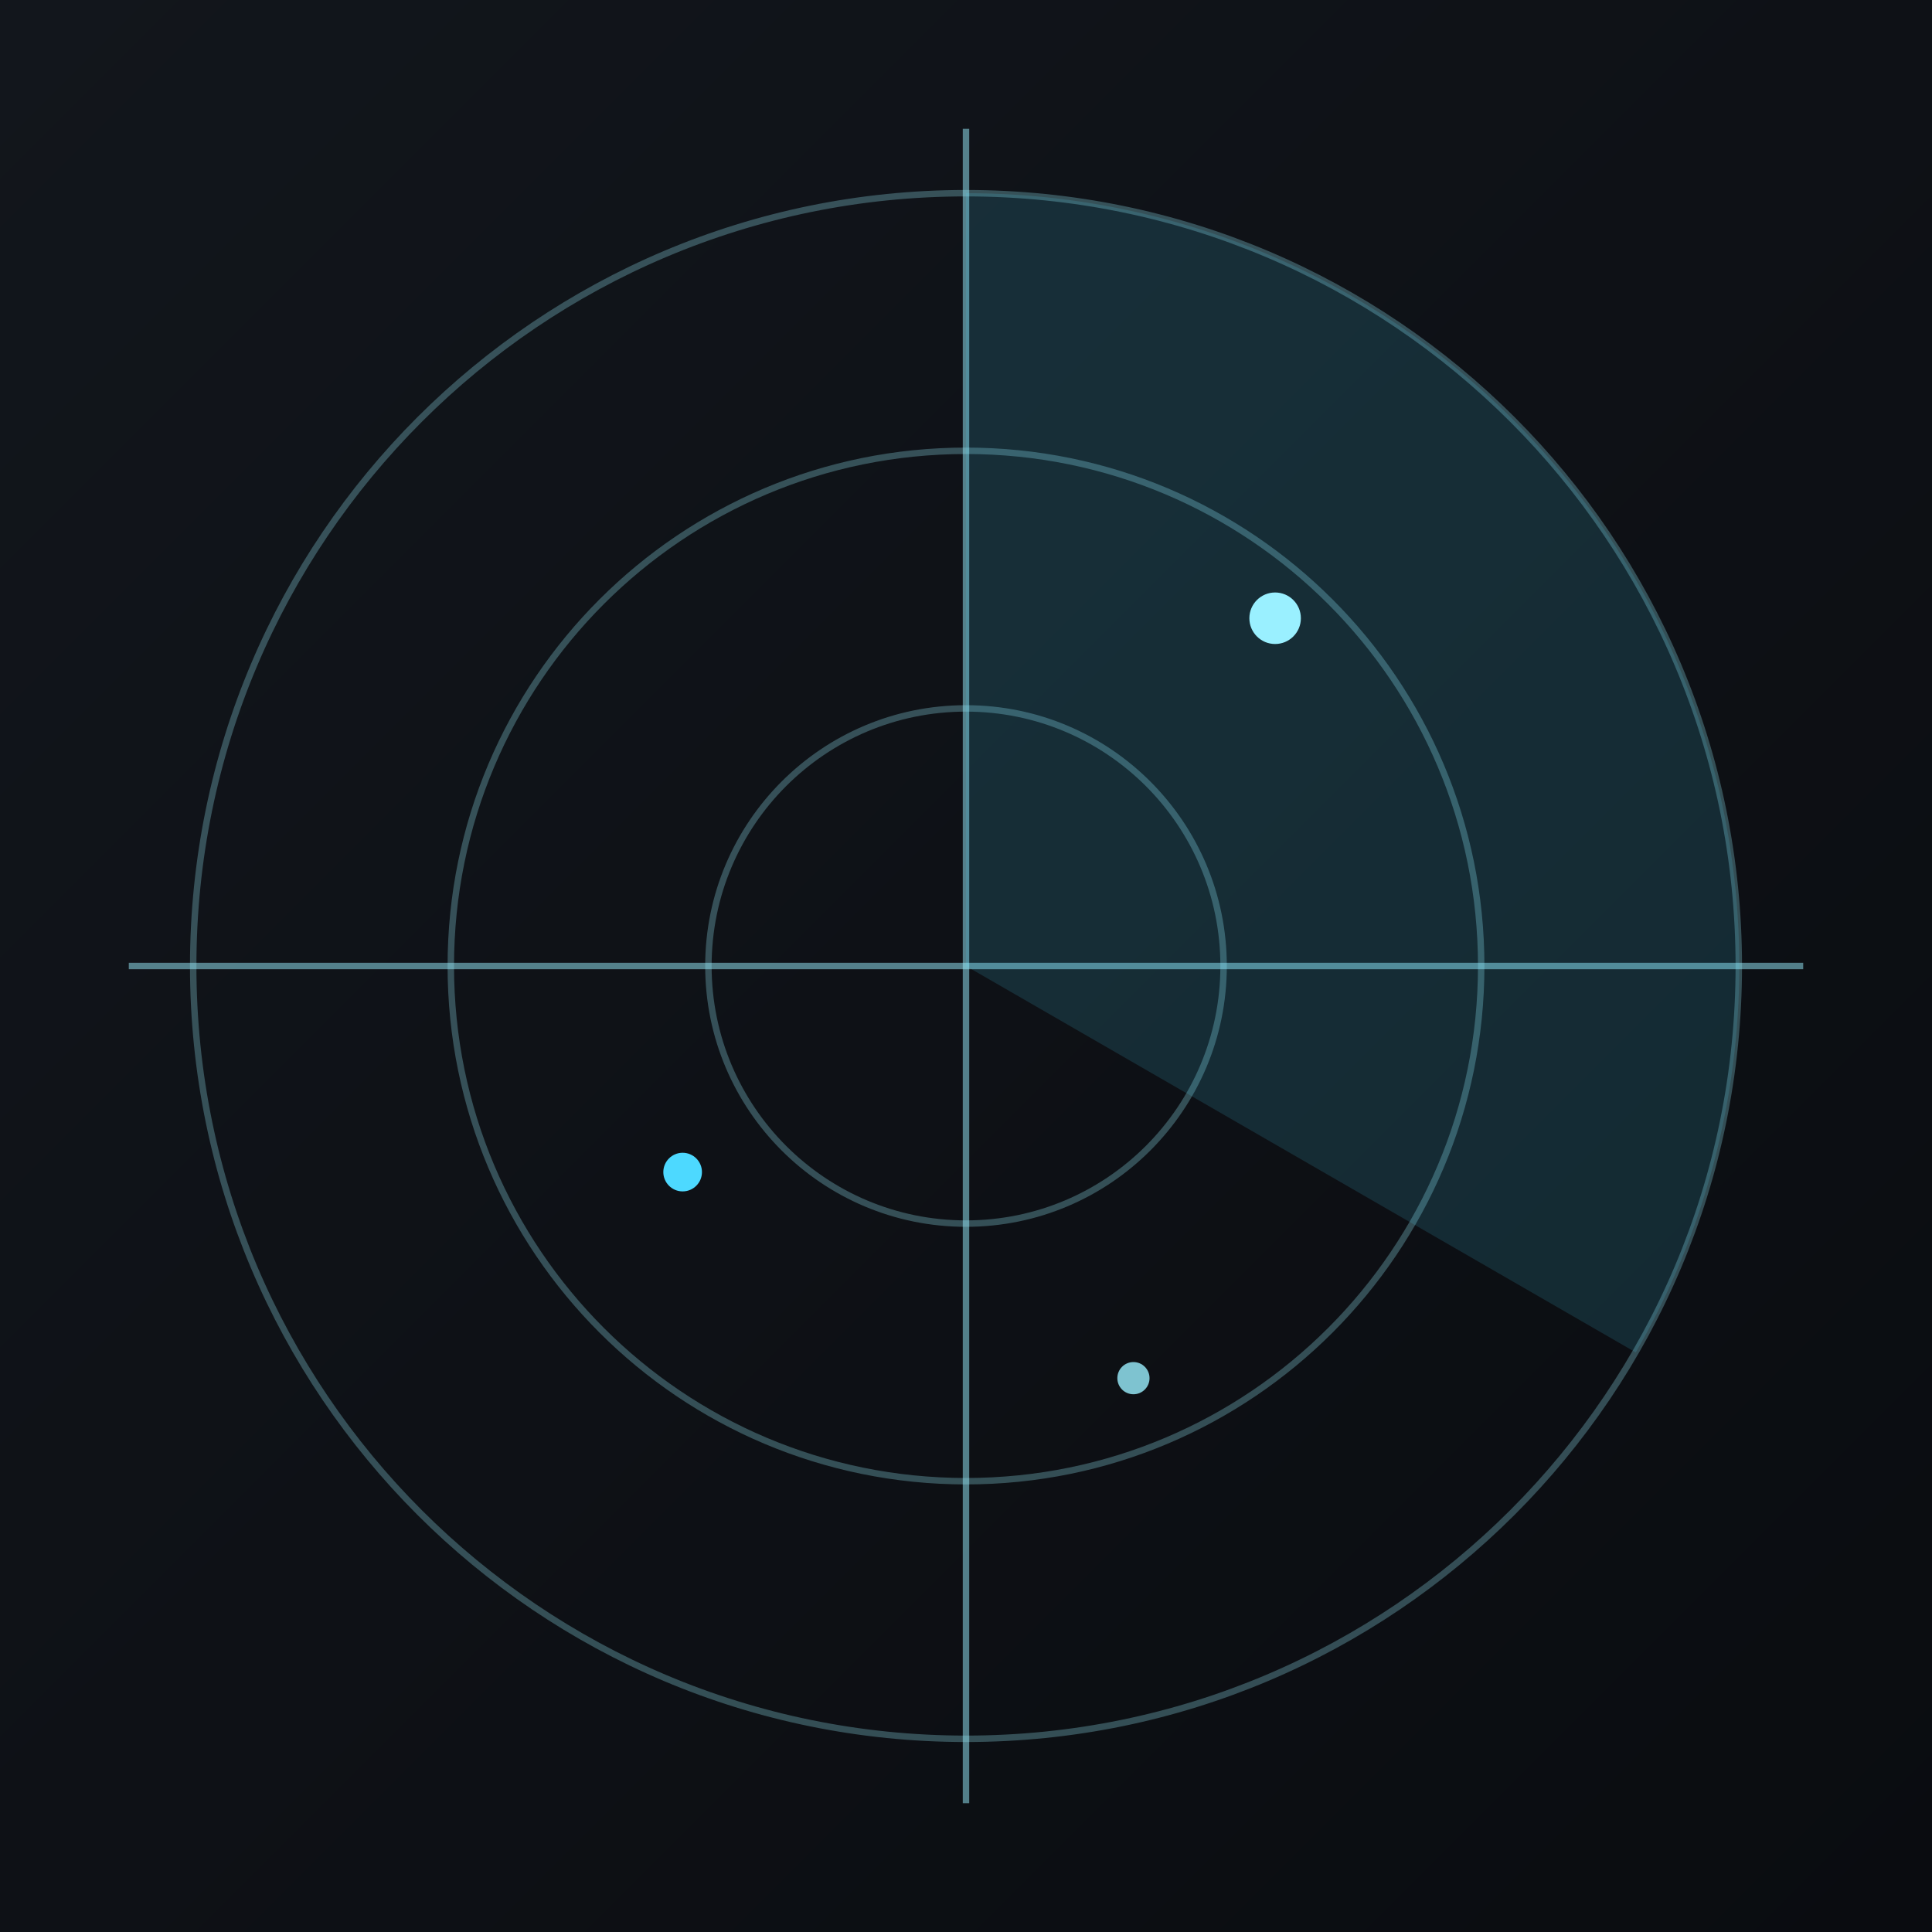
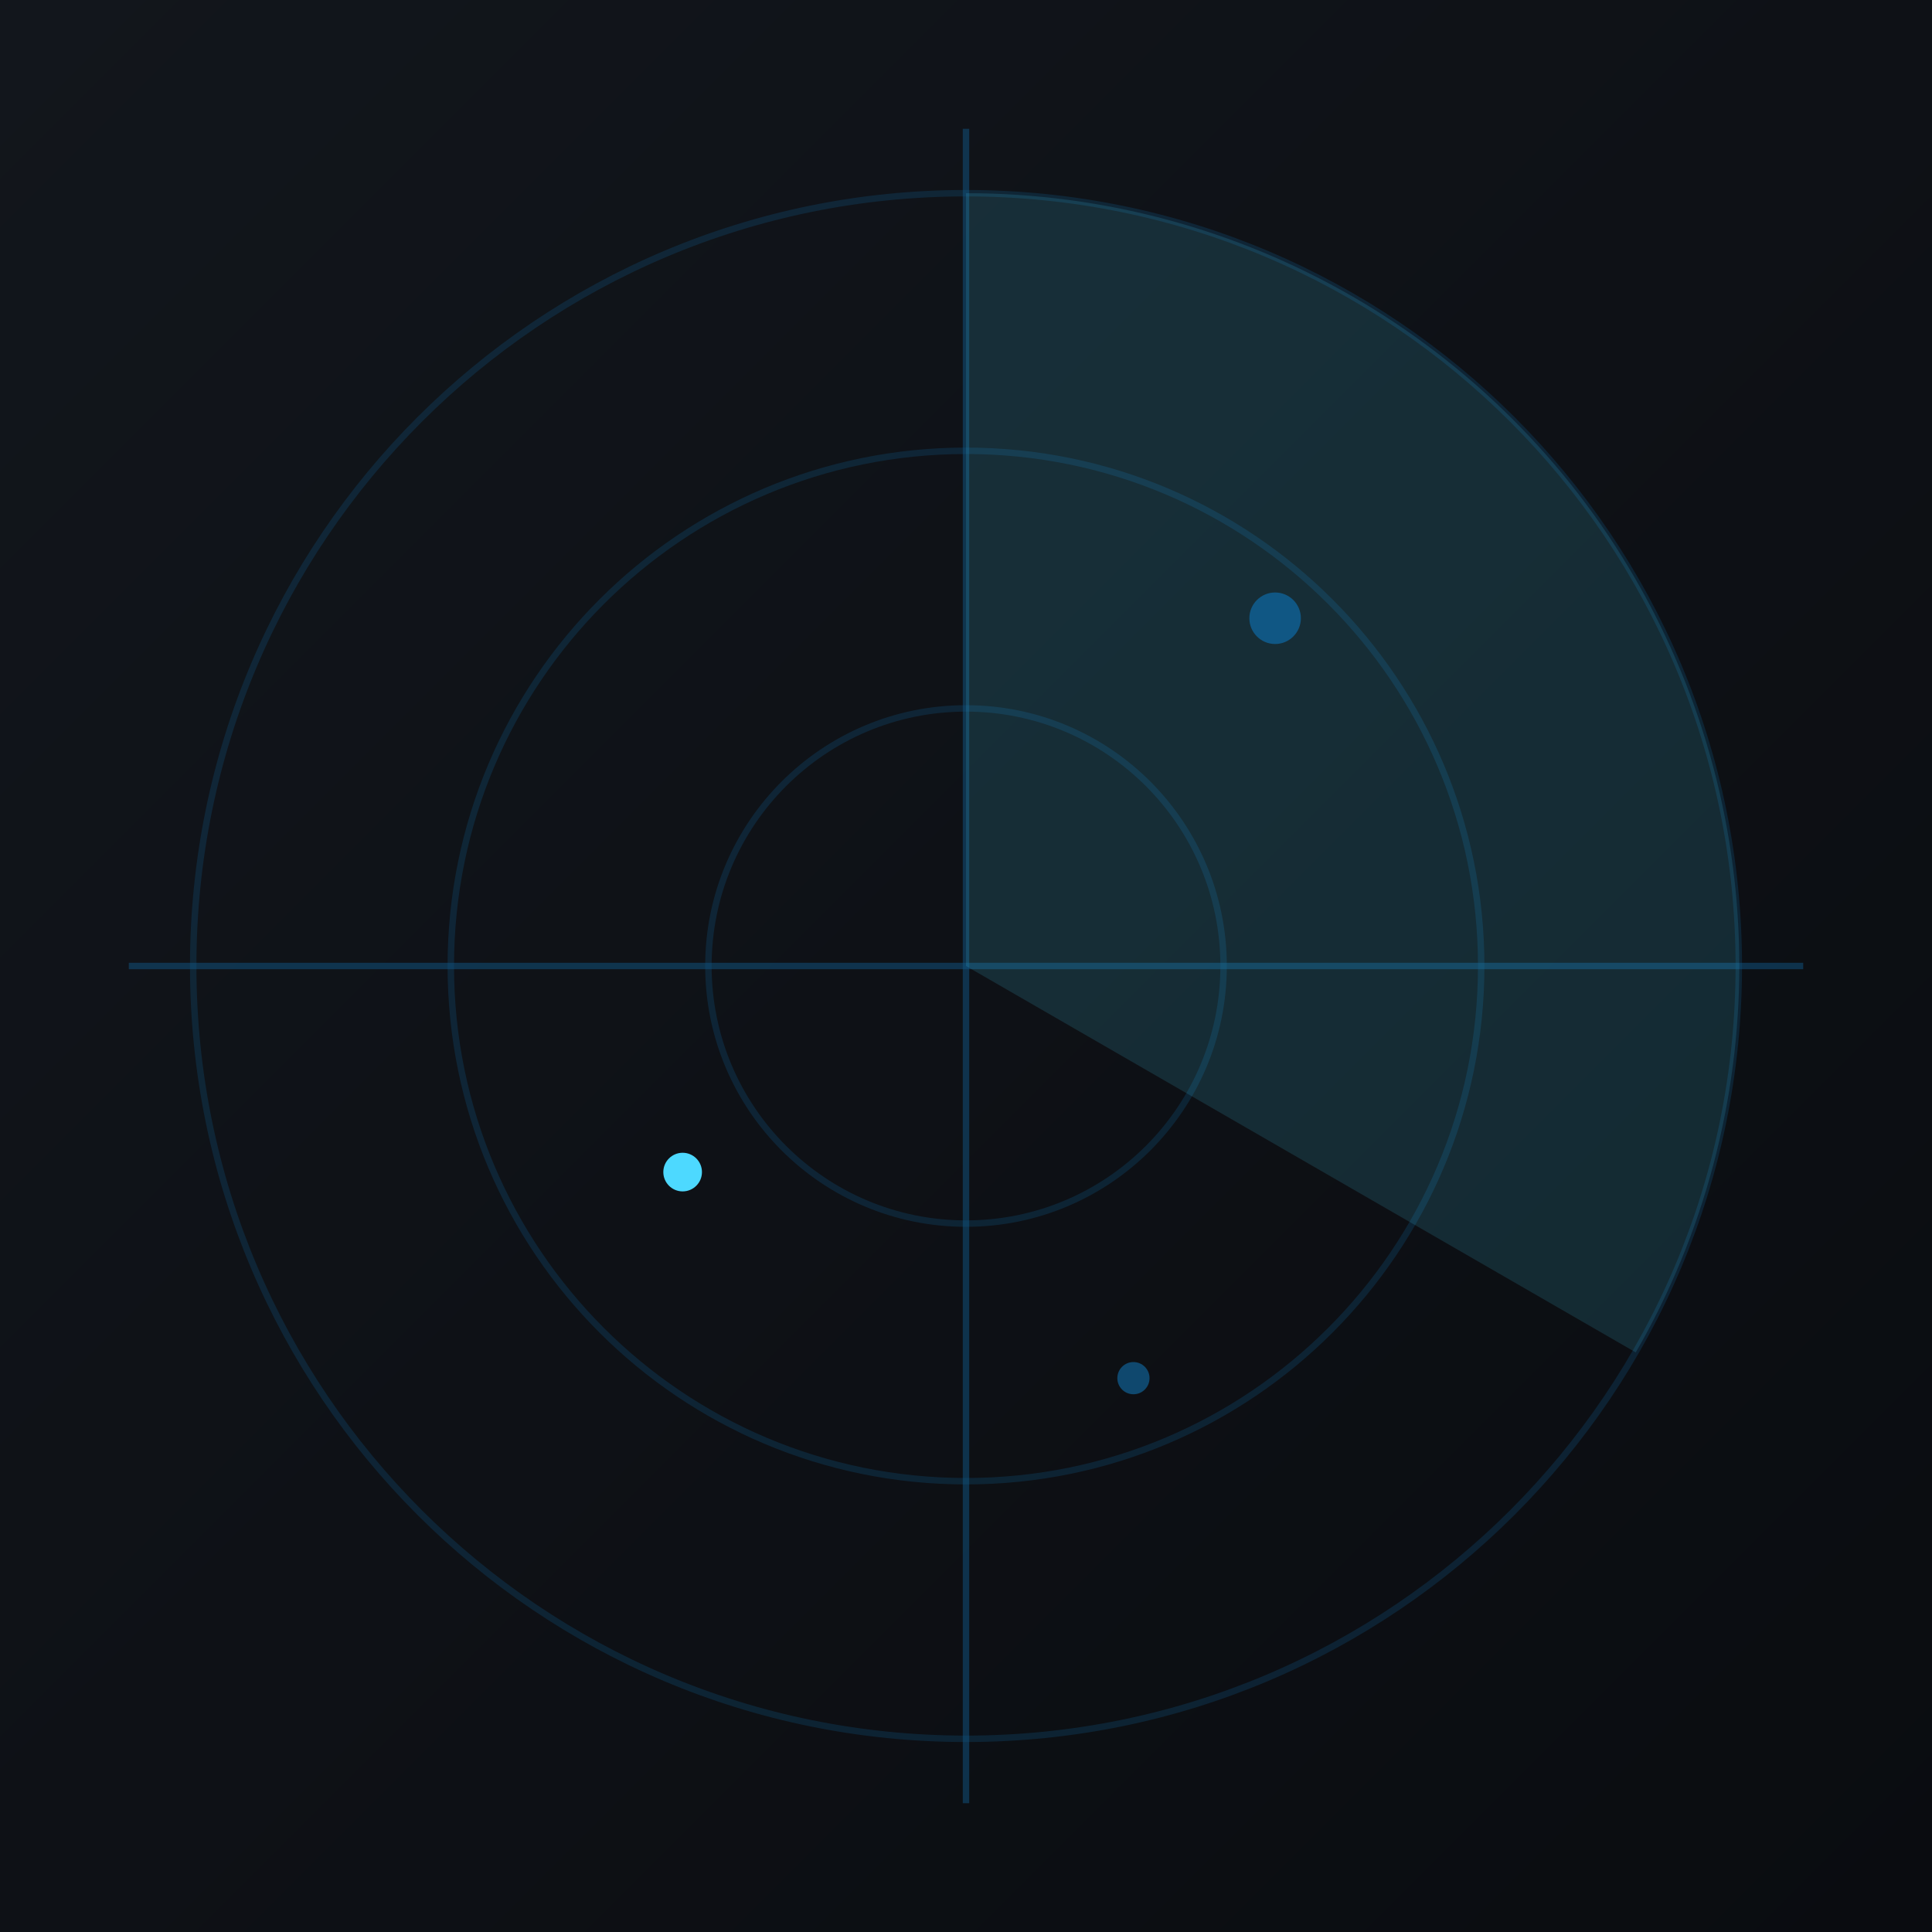
<svg xmlns="http://www.w3.org/2000/svg" viewBox="0 0 300 300" fill="none">
  <defs>
    <linearGradient id="bg1" x1="0" y1="0" x2="1" y2="1">
      <stop offset="0" stop-color="#12161c" />
      <stop offset="1" stop-color="#0a0c10" />
    </linearGradient>
  </defs>
  <rect width="300" height="300" fill="url(#bg1)" />
-   <g stroke="#9af0ff" stroke-opacity="0.28" fill="none">
+   <g stroke="#105784" stroke-opacity="0.28" fill="none">
    <circle cx="150" cy="150" r="40" />
    <circle cx="150" cy="150" r="80" />
    <circle cx="150" cy="150" r="120" />
  </g>
-   <g stroke="#9af0ff" stroke-opacity="0.5" stroke-width="1">
+   <g stroke="#105784" stroke-opacity="0.5" stroke-width="1">
    <line x1="20" y1="150" x2="280" y2="150" />
    <line x1="150" y1="20" x2="150" y2="280" />
  </g>
  <path d="M150 150 L150 30 A120 120 0 0 1 254 210 Z" fill="#4dd9ff" fill-opacity="0.14" />
-   <circle cx="198" cy="96" r="4" fill="#9af0ff" />
+   <circle cx="198" cy="96" r="4" fill="#105784" />
  <circle cx="106" cy="182" r="3" fill="#4dd9ff" />
-   <circle cx="176" cy="214" r="2.5" fill="#9af0ff" fill-opacity="0.8" />
+   <circle cx="176" cy="214" r="2.5" fill="#105784" fill-opacity="0.8" />
</svg>
